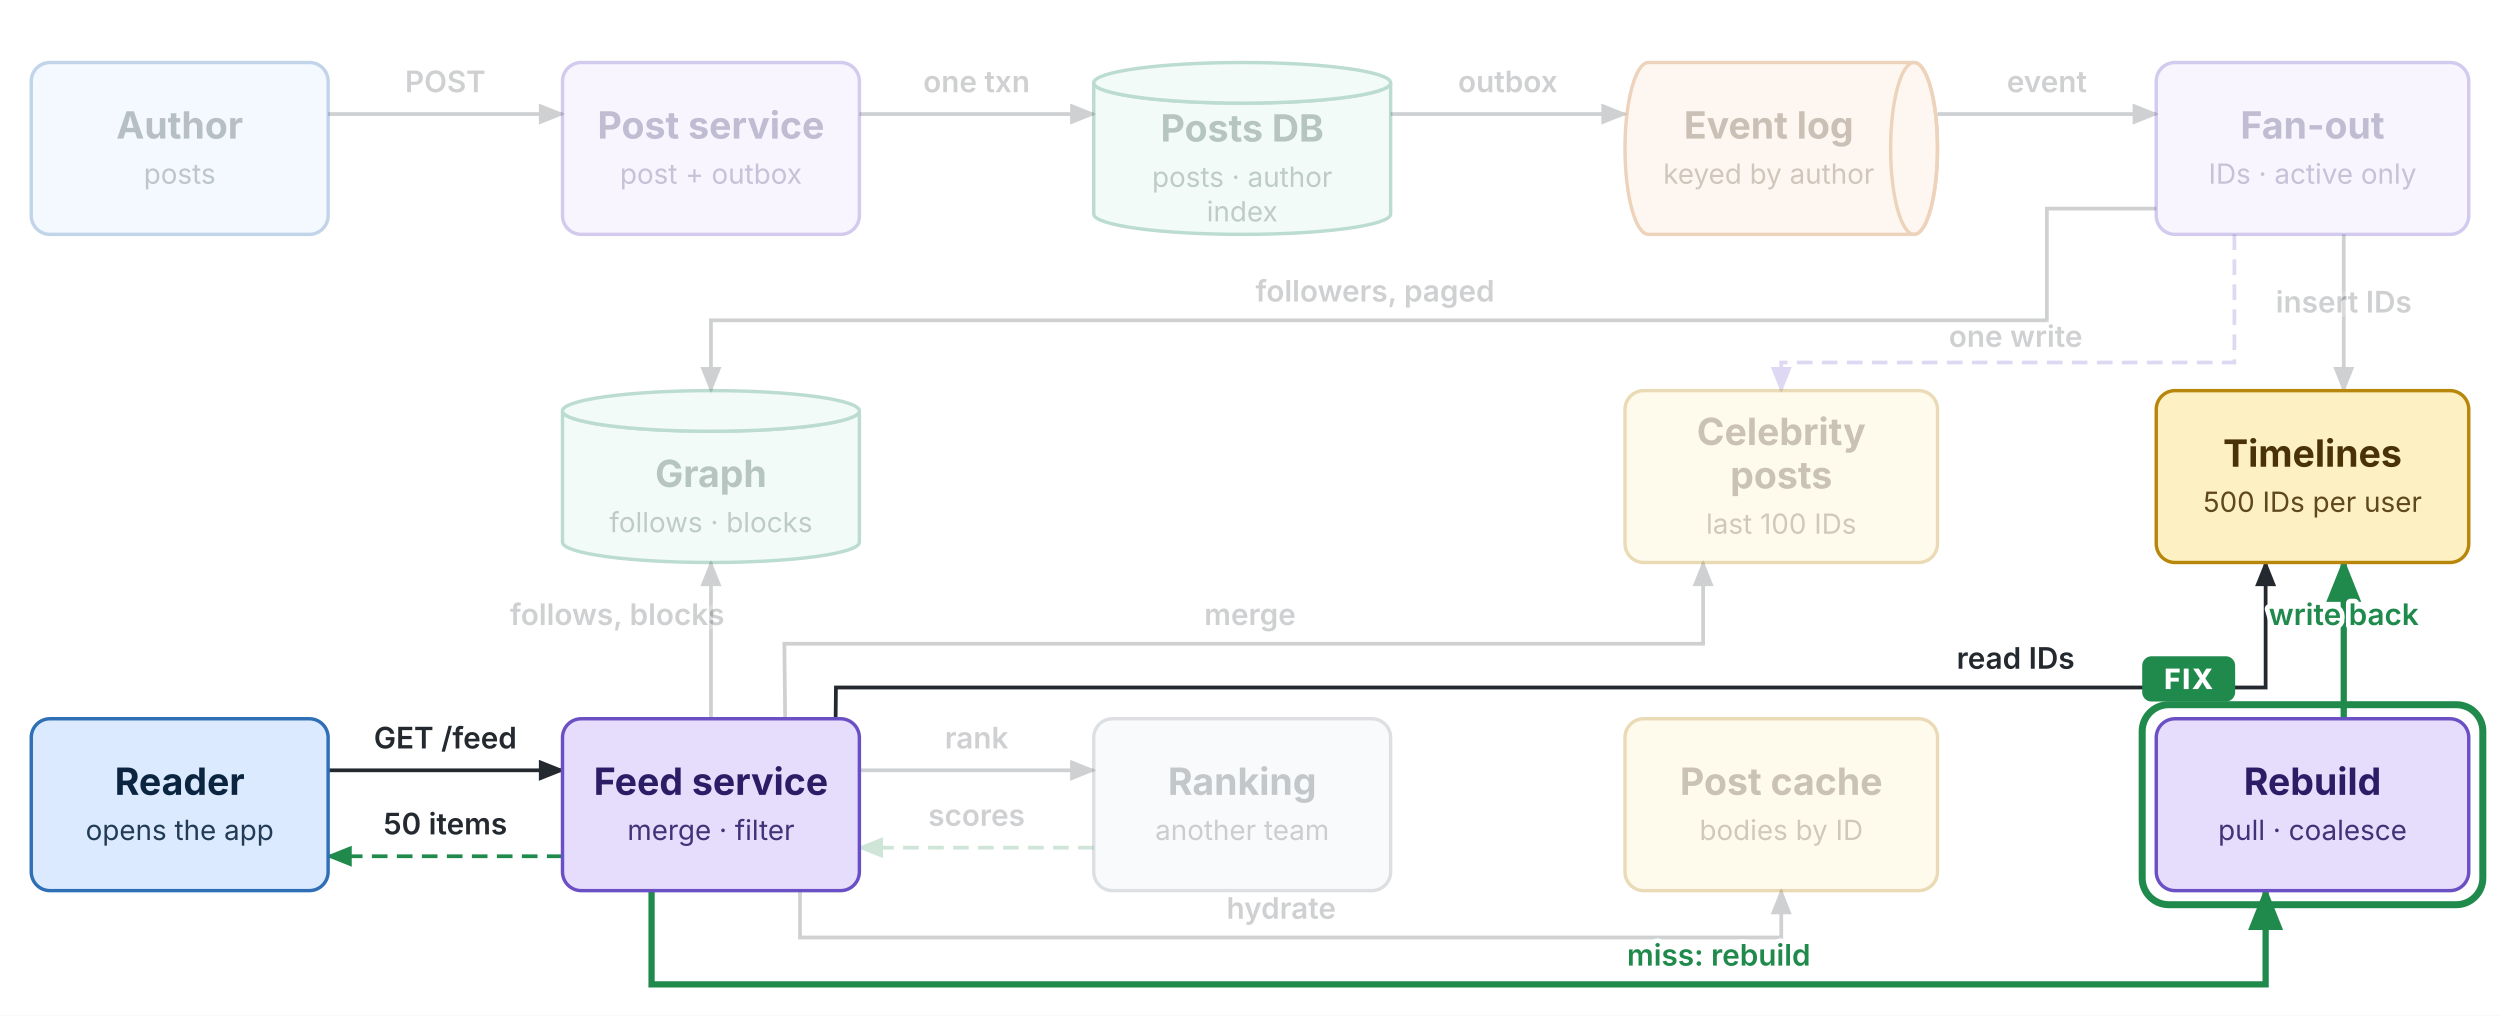
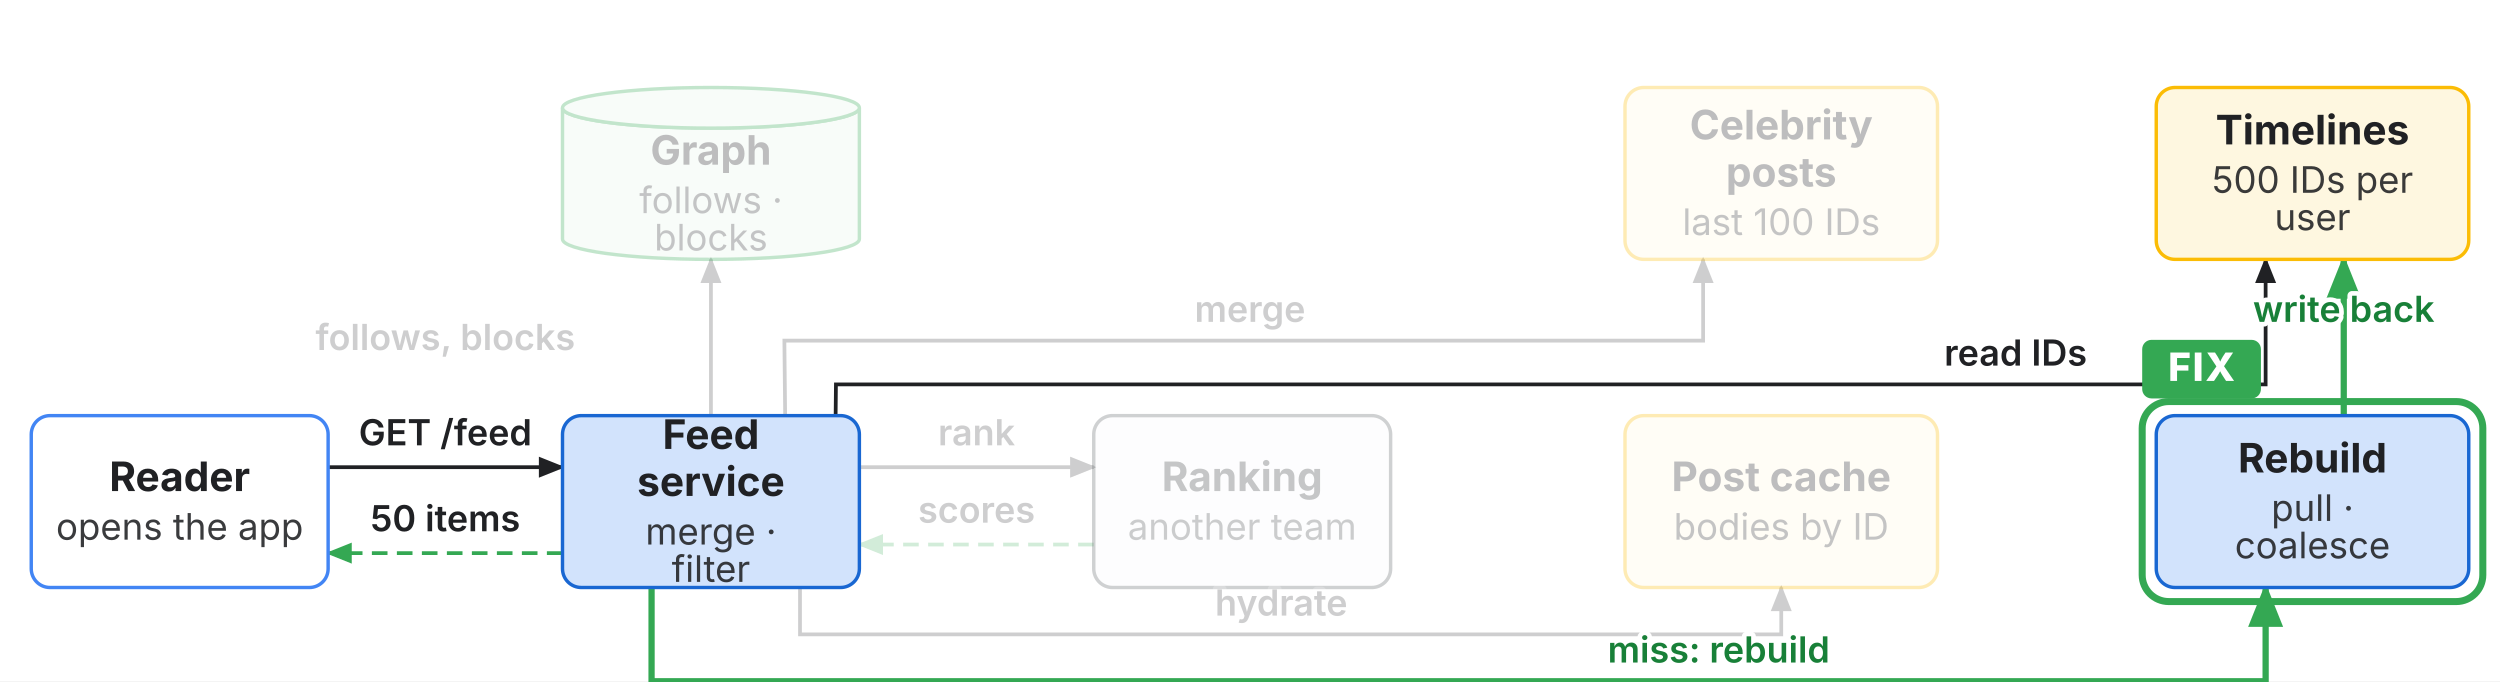
- <svg xmlns="http://www.w3.org/2000/svg" class="base" viewBox="0 0 1600 650" width="1600" height="650">
+ <svg xmlns="http://www.w3.org/2000/svg" class="base" viewBox="0 194 1600 436" width="1600" height="436">
  <defs>
-     <marker id="bs-1f8a4c" viewBox="0 0 10 10" refX="9" refY="5" markerWidth="7" markerHeight="7" orient="auto">
-       <path d="M0,1 L10,5 L0,9 z" fill="#1f8a4c" />
+     <marker id="bs-202124" viewBox="0 0 10 10" refX="9" refY="5" markerWidth="7" markerHeight="7" orient="auto">
+       <path d="M0,1 L10,5 L0,9 z" fill="#202124" />
    </marker>
-     <marker id="bs-s-1f8a4c" viewBox="0 0 10 10" refX="1" refY="5" markerWidth="7" markerHeight="7" orient="auto">
-       <path d="M10,1 L0,5 L10,9 z" fill="#1f8a4c" />
+     <marker id="bs-s-202124" viewBox="0 0 10 10" refX="1" refY="5" markerWidth="7" markerHeight="7" orient="auto">
+       <path d="M10,1 L0,5 L10,9 z" fill="#202124" />
    </marker>
-     <marker id="bs-24292f" viewBox="0 0 10 10" refX="9" refY="5" markerWidth="7" markerHeight="7" orient="auto">
-       <path d="M0,1 L10,5 L0,9 z" fill="#24292f" />
+     <marker id="bs-34a853" viewBox="0 0 10 10" refX="9" refY="5" markerWidth="7" markerHeight="7" orient="auto">
+       <path d="M0,1 L10,5 L0,9 z" fill="#34a853" />
    </marker>
-     <marker id="bs-s-24292f" viewBox="0 0 10 10" refX="1" refY="5" markerWidth="7" markerHeight="7" orient="auto">
-       <path d="M10,1 L0,5 L10,9 z" fill="#24292f" />
-     </marker>
-     <marker id="bs-6b4fc4" viewBox="0 0 10 10" refX="9" refY="5" markerWidth="7" markerHeight="7" orient="auto">
-       <path d="M0,1 L10,5 L0,9 z" fill="#6b4fc4" />
-     </marker>
-     <marker id="bs-s-6b4fc4" viewBox="0 0 10 10" refX="1" refY="5" markerWidth="7" markerHeight="7" orient="auto">
-       <path d="M10,1 L0,5 L10,9 z" fill="#6b4fc4" />
+     <marker id="bs-s-34a853" viewBox="0 0 10 10" refX="1" refY="5" markerWidth="7" markerHeight="7" orient="auto">
+       <path d="M10,1 L0,5 L10,9 z" fill="#34a853" />
    </marker>
  </defs>
-   <rect width="1600" height="650" fill="#ffffff" />
-   <path d="M210.0,73.0 L360.0,73.0" fill="none" stroke="#24292f" stroke-width="2.4" marker-end="url(#bs-24292f)" opacity="0.22" />
-   <path d="M550.0,73.0 L700.0,73.0" fill="none" stroke="#24292f" stroke-width="2.4" marker-end="url(#bs-24292f)" opacity="0.22" />
-   <path d="M890.0,73.0 L1040.0,73.0" fill="none" stroke="#24292f" stroke-width="2.4" marker-end="url(#bs-24292f)" opacity="0.22" />
-   <path d="M1240.0,73.0 L1380.0,73.0" fill="none" stroke="#24292f" stroke-width="2.4" marker-end="url(#bs-24292f)" opacity="0.22" />
-   <path d="M1380.0,133.5 L1310.0,133.5 L1310.0,205.0 L455.0,205.0 L455.0,250.0" fill="none" stroke="#24292f" stroke-width="2.4" marker-end="url(#bs-24292f)" opacity="0.22" />
-   <path d="M1500.0,150.0 L1500.0,250.0" fill="none" stroke="#24292f" stroke-width="2.4" marker-end="url(#bs-24292f)" opacity="0.22" />
-   <path d="M1430.0,150.0 L1430.0,232.0 L1140.0,232.0 L1140.0,250.0" fill="none" stroke="#6b4fc4" stroke-width="2.4" stroke-dasharray="10 6" marker-end="url(#bs-6b4fc4)" opacity="0.22" />
-   <path d="M210.0,493.0 L360.0,493.0" fill="none" stroke="#24292f" stroke-width="2.4" marker-end="url(#bs-24292f)" />
-   <path d="M360.0,548.0 L210.0,548.0" fill="none" stroke="#1f8a4c" stroke-width="2.4" stroke-dasharray="10 6" marker-end="url(#bs-1f8a4c)" />
-   <path d="M455.0,460.0 L455.0,360.0" fill="none" stroke="#24292f" stroke-width="2.4" marker-end="url(#bs-24292f)" opacity="0.22" />
-   <path d="M502.5,460.0 L502.0,412.0 L1090.0,412.0 L1090.0,360.0" fill="none" stroke="#24292f" stroke-width="2.4" marker-end="url(#bs-24292f)" opacity="0.22" />
-   <path d="M534.8,460.0 L535.0,440.0 L1450.0,440.0 L1450.0,360.0" fill="none" stroke="#24292f" stroke-width="2.4" marker-end="url(#bs-24292f)" />
-   <path d="M550.0,493.0 L700.0,493.0" fill="none" stroke="#24292f" stroke-width="2.4" marker-end="url(#bs-24292f)" opacity="0.22" />
-   <path d="M700.0,542.5 L550.0,542.5" fill="none" stroke="#1f8a4c" stroke-width="2.4" stroke-dasharray="10 6" marker-end="url(#bs-1f8a4c)" opacity="0.22" />
-   <path d="M512.0,570.0 L512.0,600.0 L1140.0,600.0 L1140.0,570.0" fill="none" stroke="#24292f" stroke-width="2.4" marker-end="url(#bs-24292f)" opacity="0.22" />
-   <path d="M417.0,570.0 L417.0,630.0 L1450.0,630.0 L1450.0,570.0" fill="none" stroke="#1f8a4c" stroke-width="4" marker-end="url(#bs-1f8a4c)" />
-   <path d="M1500.0,460.0 L1500.0,360.0" fill="none" stroke="#1f8a4c" stroke-width="4" marker-end="url(#bs-1f8a4c)" />
-   <g opacity="0.3">
-     <rect x="20" y="40" width="190" height="110" rx="12" fill="#dbeafe" stroke="#2f6fb5" stroke-width="2.2" />
-     <text x="115.0" y="88.7" text-anchor="middle" font-family="Inter, Helvetica, Arial, sans-serif" font-size="24" font-weight="700" fill="#0b2540">Author</text>
-     <text x="115.0" y="117.6" text-anchor="middle" font-family="Inter, Helvetica, Arial, sans-serif" font-size="17.8" fill="#0b2540" fill-opacity="0.88">posts</text>
+   <rect x="0" y="194" width="1600" height="436" fill="#ffffff" />
+   <path data-k="e:e8" d="M210.0,493.0 L360.0,493.0" fill="none" stroke="#202124" stroke-width="2.4" marker-end="url(#bs-202124)" />
+   <path data-k="e:e9" d="M360.0,548.0 L210.0,548.0" fill="none" stroke="#34a853" stroke-width="2.4" stroke-dasharray="10 6" marker-end="url(#bs-34a853)" />
+   <path data-k="e:e10" d="M455.0,460.0 L455.0,360.0" fill="none" stroke="#202124" stroke-width="2.4" marker-end="url(#bs-202124)" opacity="0.22" />
+   <path data-k="e:e12" d="M502.5,460.0 L502.0,412.0 L1090.0,412.0 L1090.0,360.0" fill="none" stroke="#202124" stroke-width="2.4" marker-end="url(#bs-202124)" opacity="0.22" />
+   <path data-k="e:e13" d="M534.8,460.0 L535.0,440.0 L1450.0,440.0 L1450.0,360.0" fill="none" stroke="#202124" stroke-width="2.4" marker-end="url(#bs-202124)" />
+   <path data-k="e:e14" d="M550.0,493.0 L700.0,493.0" fill="none" stroke="#202124" stroke-width="2.4" marker-end="url(#bs-202124)" opacity="0.22" />
+   <path data-k="e:e15" d="M700.0,542.5 L550.0,542.5" fill="none" stroke="#34a853" stroke-width="2.4" stroke-dasharray="10 6" marker-end="url(#bs-34a853)" opacity="0.22" />
+   <path data-k="e:e16" d="M512.0,570.0 L512.0,600.0 L1140.0,600.0 L1140.0,570.0" fill="none" stroke="#202124" stroke-width="2.4" marker-end="url(#bs-202124)" opacity="0.22" />
+   <path data-k="e:e17" d="M417.0,570.0 L417.0,630.0 L1450.0,630.0 L1450.0,570.0" fill="none" stroke="#34a853" stroke-width="4" marker-end="url(#bs-34a853)" />
+   <path data-k="e:e18" d="M1500.0,460.0 L1500.0,360.0" fill="none" stroke="#34a853" stroke-width="4" marker-end="url(#bs-34a853)" />
+   <g data-k="n:graph">
+     <g opacity="0.3">
+       <path d="M360,263 a95.0,13 0 0,0 190,0 v84 a95.0,13 0 0,1 -190,0 z" fill="#e6f4ea" stroke="#34a853" stroke-width="2.2" />
+       <ellipse cx="455.0" cy="263" rx="95.0" ry="13" fill="#e6f4ea" stroke="#34a853" stroke-width="2.2" />
+       <text x="455.0" y="299.4" text-anchor="middle" font-family="Inter, Roboto, sans-serif" font-size="26" font-weight="700" fill="#202124">Graph</text>
+       <text x="455.0" y="330.4" text-anchor="middle" font-family="Inter, Roboto, sans-serif" font-size="23.4" fill="#202124" fill-opacity="0.88">follows ·</text>
+       <text x="455.0" y="354.3" text-anchor="middle" font-family="Inter, Roboto, sans-serif" font-size="23.4" fill="#202124" fill-opacity="0.88">blocks</text>
+     </g>
  </g>
-   <g opacity="0.3">
-     <rect x="360" y="40" width="190" height="110" rx="12" fill="#e6dcfb" stroke="#6b4fc4" stroke-width="2.2" />
-     <text x="455.0" y="88.7" text-anchor="middle" font-family="Inter, Helvetica, Arial, sans-serif" font-size="24" font-weight="700" fill="#2a1d66">Post service</text>
-     <text x="455.0" y="117.6" text-anchor="middle" font-family="Inter, Helvetica, Arial, sans-serif" font-size="17.8" fill="#2a1d66" fill-opacity="0.88">post + outbox</text>
+   <g data-k="n:celeb">
+     <g opacity="0.3">
+       <rect x="1040" y="250" width="200" height="110" rx="12" fill="#fef7e0" stroke="#fbbc05" stroke-width="2.2" />
+       <text x="1140.0" y="283.2" text-anchor="middle" font-family="Inter, Roboto, sans-serif" font-size="26" font-weight="700" fill="#202124">Celebrity</text>
+       <text x="1140.0" y="313.4" text-anchor="middle" font-family="Inter, Roboto, sans-serif" font-size="26" font-weight="700" fill="#202124">posts</text>
+       <text x="1140.0" y="344.4" text-anchor="middle" font-family="Inter, Roboto, sans-serif" font-size="23.4" fill="#202124" fill-opacity="0.88">last 100 IDs</text>
+     </g>
  </g>
-   <g opacity="0.3">
-     <path d="M700,53 a95.0,13 0 0,0 190,0 v84 a95.0,13 0 0,1 -190,0 z" fill="#d3f3e6" stroke="#1f8a63" stroke-width="2.2" />
-     <ellipse cx="795.0" cy="53" rx="95.0" ry="13" fill="#d3f3e6" stroke="#1f8a63" stroke-width="2.2" />
-     <text x="795.0" y="90.6" text-anchor="middle" font-family="Inter, Helvetica, Arial, sans-serif" font-size="24" font-weight="700" fill="#0d3b2a">Posts DB</text>
-     <text x="795.0" y="119.6" text-anchor="middle" font-family="Inter, Helvetica, Arial, sans-serif" font-size="17.8" fill="#0d3b2a" fill-opacity="0.88">posts · author</text>
-     <text x="795.0" y="141.7" text-anchor="middle" font-family="Inter, Helvetica, Arial, sans-serif" font-size="17.8" fill="#0d3b2a" fill-opacity="0.88">index</text>
+   <g data-k="n:timeline">
+     <rect x="1380" y="250" width="200" height="110" rx="12" fill="#fef7e0" stroke="#fbbc05" stroke-width="2.2" />
+     <text x="1480.0" y="286.4" text-anchor="middle" font-family="Inter, Roboto, sans-serif" font-size="26" font-weight="700" fill="#202124">Timelines</text>
+     <text x="1480.0" y="317.4" text-anchor="middle" font-family="Inter, Roboto, sans-serif" font-size="23.4" fill="#202124" fill-opacity="0.88">500 IDs per</text>
+     <text x="1480.0" y="341.3" text-anchor="middle" font-family="Inter, Roboto, sans-serif" font-size="23.4" fill="#202124" fill-opacity="0.88">user</text>
  </g>
-   <g opacity="0.3">
-     <path d="M1055,40 h170 a15,55.0 0 0,1 0,110 h-170 a15,55.0 0 0,1 0,-110 z" fill="#fde3cf" stroke="#c26a1b" stroke-width="2.2" />
-     <ellipse cx="1225" cy="95.0" rx="15" ry="55.0" fill="none" stroke="#c26a1b" stroke-width="2.2" />
-     <text x="1132.0" y="88.7" text-anchor="middle" font-family="Inter, Helvetica, Arial, sans-serif" font-size="24" font-weight="700" fill="#4f2a08">Event log</text>
-     <text x="1132.0" y="117.6" text-anchor="middle" font-family="Inter, Helvetica, Arial, sans-serif" font-size="17.8" fill="#4f2a08" fill-opacity="0.88">keyed by author</text>
+   <g data-k="n:reader">
+     <rect x="20" y="460" width="190" height="110" rx="12" fill="#ffffff" stroke="#4285f4" stroke-width="2.2" />
+     <text x="115.0" y="508.3" text-anchor="middle" font-family="Inter, Roboto, sans-serif" font-size="26" font-weight="700" fill="#202124">Reader</text>
+     <text x="115.0" y="539.4" text-anchor="middle" font-family="Inter, Roboto, sans-serif" font-size="23.4" fill="#202124" fill-opacity="0.88">opens the app</text>
  </g>
-   <g opacity="0.3">
-     <rect x="1380" y="40" width="200" height="110" rx="12" fill="#e6dcfb" stroke="#6b4fc4" stroke-width="2.2" />
-     <text x="1480.0" y="88.7" text-anchor="middle" font-family="Inter, Helvetica, Arial, sans-serif" font-size="24" font-weight="700" fill="#2a1d66">Fan-out</text>
-     <text x="1480.0" y="117.6" text-anchor="middle" font-family="Inter, Helvetica, Arial, sans-serif" font-size="17.8" fill="#2a1d66" fill-opacity="0.88">IDs · active only</text>
+   <g data-k="n:feed">
+     <rect x="360" y="460" width="190" height="110" rx="12" fill="#d2e3fc" stroke="#1967d2" stroke-width="2.2" />
+     <text x="455.0" y="481.3" text-anchor="middle" font-family="Inter, Roboto, sans-serif" font-size="26" font-weight="700" fill="#202124">Feed</text>
+     <text x="455.0" y="511.4" text-anchor="middle" font-family="Inter, Roboto, sans-serif" font-size="26" font-weight="700" fill="#202124">service</text>
+     <text x="455.0" y="542.5" text-anchor="middle" font-family="Inter, Roboto, sans-serif" font-size="23.4" fill="#202124" fill-opacity="0.88">merge ·</text>
+     <text x="455.0" y="566.4" text-anchor="middle" font-family="Inter, Roboto, sans-serif" font-size="23.4" fill="#202124" fill-opacity="0.88">filter</text>
  </g>
-   <g opacity="0.3">
-     <path d="M360,263 a95.0,13 0 0,0 190,0 v84 a95.0,13 0 0,1 -190,0 z" fill="#d3f3e6" stroke="#1f8a63" stroke-width="2.2" />
-     <ellipse cx="455.0" cy="263" rx="95.0" ry="13" fill="#d3f3e6" stroke="#1f8a63" stroke-width="2.2" />
-     <text x="455.0" y="311.7" text-anchor="middle" font-family="Inter, Helvetica, Arial, sans-serif" font-size="24" font-weight="700" fill="#0d3b2a">Graph</text>
-     <text x="455.0" y="340.6" text-anchor="middle" font-family="Inter, Helvetica, Arial, sans-serif" font-size="17.8" fill="#0d3b2a" fill-opacity="0.88">follows · blocks</text>
+   <g data-k="n:ranking">
+     <g opacity="0.3">
+       <rect x="700" y="460" width="190" height="110" rx="12" fill="#f8f9fa" stroke="#5f6368" stroke-width="2.2" />
+       <text x="795.0" y="508.3" text-anchor="middle" font-family="Inter, Roboto, sans-serif" font-size="26" font-weight="700" fill="#3c4043">Ranking</text>
+       <text x="795.0" y="539.4" text-anchor="middle" font-family="Inter, Roboto, sans-serif" font-size="23.4" fill="#3c4043" fill-opacity="0.88">another team</text>
+     </g>
  </g>
-   <g opacity="0.3">
-     <rect x="1040" y="250" width="200" height="110" rx="12" fill="#fdf0c2" stroke="#b7860b" stroke-width="2.2" />
-     <text x="1140.0" y="284.8" text-anchor="middle" font-family="Inter, Helvetica, Arial, sans-serif" font-size="24" font-weight="700" fill="#4a3207">Celebrity</text>
-     <text x="1140.0" y="312.6" text-anchor="middle" font-family="Inter, Helvetica, Arial, sans-serif" font-size="24" font-weight="700" fill="#4a3207">posts</text>
-     <text x="1140.0" y="341.6" text-anchor="middle" font-family="Inter, Helvetica, Arial, sans-serif" font-size="17.8" fill="#4a3207" fill-opacity="0.88">last 100 IDs</text>
+   <g data-k="n:postcache">
+     <g opacity="0.3">
+       <rect x="1040" y="460" width="200" height="110" rx="12" fill="#fef7e0" stroke="#fbbc05" stroke-width="2.2" />
+       <text x="1140.0" y="508.3" text-anchor="middle" font-family="Inter, Roboto, sans-serif" font-size="26" font-weight="700" fill="#202124">Post cache</text>
+       <text x="1140.0" y="539.4" text-anchor="middle" font-family="Inter, Roboto, sans-serif" font-size="23.4" fill="#202124" fill-opacity="0.88">bodies by ID</text>
+     </g>
  </g>
-   <rect x="1380" y="250" width="200" height="110" rx="12" fill="#fdf0c2" stroke="#b7860b" stroke-width="2.2" />
-   <text x="1480.0" y="298.7" text-anchor="middle" font-family="Inter, Helvetica, Arial, sans-serif" font-size="24" font-weight="700" fill="#4a3207">Timelines</text>
-   <text x="1480.0" y="327.6" text-anchor="middle" font-family="Inter, Helvetica, Arial, sans-serif" font-size="17.8" fill="#4a3207" fill-opacity="0.88">500 IDs per user</text>
-   <rect x="20" y="460" width="190" height="110" rx="12" fill="#dbeafe" stroke="#2f6fb5" stroke-width="2.2" />
-   <text x="115.0" y="508.7" text-anchor="middle" font-family="Inter, Helvetica, Arial, sans-serif" font-size="24" font-weight="700" fill="#0b2540">Reader</text>
-   <text x="115.0" y="537.6" text-anchor="middle" font-family="Inter, Helvetica, Arial, sans-serif" font-size="17.8" fill="#0b2540" fill-opacity="0.88">opens the app</text>
-   <rect x="360" y="460" width="190" height="110" rx="12" fill="#e6dcfb" stroke="#6b4fc4" stroke-width="2.2" />
-   <text x="455.0" y="508.7" text-anchor="middle" font-family="Inter, Helvetica, Arial, sans-serif" font-size="24" font-weight="700" fill="#2a1d66">Feed service</text>
-   <text x="455.0" y="537.6" text-anchor="middle" font-family="Inter, Helvetica, Arial, sans-serif" font-size="17.8" fill="#2a1d66" fill-opacity="0.88">merge · filter</text>
-   <g opacity="0.3">
-     <rect x="700" y="460" width="190" height="110" rx="12" fill="#eceff2" stroke="#8c959f" stroke-width="2.2" />
-     <text x="795.0" y="508.7" text-anchor="middle" font-family="Inter, Helvetica, Arial, sans-serif" font-size="24" font-weight="700" fill="#3a424a">Ranking</text>
-     <text x="795.0" y="537.6" text-anchor="middle" font-family="Inter, Helvetica, Arial, sans-serif" font-size="17.8" fill="#3a424a" fill-opacity="0.88">another team</text>
+   <g data-k="n:rebuild">
+     <rect x="1380" y="460" width="200" height="110" rx="12" fill="#d2e3fc" stroke="#1967d2" stroke-width="2.2" />
+     <text x="1480.0" y="496.4" text-anchor="middle" font-family="Inter, Roboto, sans-serif" font-size="26" font-weight="700" fill="#202124">Rebuild</text>
+     <text x="1480.0" y="527.4" text-anchor="middle" font-family="Inter, Roboto, sans-serif" font-size="23.4" fill="#202124" fill-opacity="0.88">pull ·</text>
+     <text x="1480.0" y="551.3" text-anchor="middle" font-family="Inter, Roboto, sans-serif" font-size="23.4" fill="#202124" fill-opacity="0.88">coalesce</text>
  </g>
-   <g opacity="0.3">
-     <rect x="1040" y="460" width="200" height="110" rx="12" fill="#fdf0c2" stroke="#b7860b" stroke-width="2.2" />
-     <text x="1140.0" y="508.7" text-anchor="middle" font-family="Inter, Helvetica, Arial, sans-serif" font-size="24" font-weight="700" fill="#4a3207">Post cache</text>
-     <text x="1140.0" y="537.6" text-anchor="middle" font-family="Inter, Helvetica, Arial, sans-serif" font-size="17.8" fill="#4a3207" fill-opacity="0.88">bodies by ID</text>
+   <text data-k="e:e8" x="285.0" y="479.0" text-anchor="middle" font-family="Inter, Roboto, sans-serif" font-size="23" font-weight="600" fill="#202124" paint-order="stroke" stroke="#ffffff" stroke-width="6" stroke-linejoin="round">GET /feed</text>
+   <text data-k="e:e9" x="285.0" y="534.0" text-anchor="middle" font-family="Inter, Roboto, sans-serif" font-size="23" font-weight="600" fill="#202124" paint-order="stroke" stroke="#ffffff" stroke-width="6" stroke-linejoin="round">50 items</text>
+   <text data-k="e:e10" x="285.0" y="418.0" text-anchor="middle" font-family="Inter, Roboto, sans-serif" font-size="23" font-weight="600" fill="#202124" paint-order="stroke" stroke="#ffffff" stroke-width="6" stroke-linejoin="round" opacity="0.22">follows, blocks</text>
+   <text data-k="e:e12" x="800.0" y="400.0" text-anchor="middle" font-family="Inter, Roboto, sans-serif" font-size="23" font-weight="600" fill="#202124" paint-order="stroke" stroke="#ffffff" stroke-width="6" stroke-linejoin="round" opacity="0.22">merge</text>
+   <text data-k="e:e13" x="1290.0" y="428.0" text-anchor="middle" font-family="Inter, Roboto, sans-serif" font-size="23" font-weight="600" fill="#202124" paint-order="stroke" stroke="#ffffff" stroke-width="6" stroke-linejoin="round">read IDs</text>
+   <text data-k="e:e14" x="625.0" y="479.0" text-anchor="middle" font-family="Inter, Roboto, sans-serif" font-size="23" font-weight="600" fill="#202124" paint-order="stroke" stroke="#ffffff" stroke-width="6" stroke-linejoin="round" opacity="0.22">rank</text>
+   <text data-k="e:e15" x="625.0" y="528.5" text-anchor="middle" font-family="Inter, Roboto, sans-serif" font-size="23" font-weight="600" fill="#202124" paint-order="stroke" stroke="#ffffff" stroke-width="6" stroke-linejoin="round" opacity="0.22">scores</text>
+   <text data-k="e:e16" x="820.0" y="588.0" text-anchor="middle" font-family="Inter, Roboto, sans-serif" font-size="23" font-weight="600" fill="#202124" paint-order="stroke" stroke="#ffffff" stroke-width="6" stroke-linejoin="round" opacity="0.22">hydrate</text>
+   <text data-k="e:e17" x="1100.0" y="618.0" text-anchor="middle" font-family="Inter, Roboto, sans-serif" font-size="23" font-weight="600" fill="#188038" paint-order="stroke" stroke="#ffffff" stroke-width="6" stroke-linejoin="round">miss: rebuild</text>
+   <text data-k="e:e18" x="1500.0" y="400.0" text-anchor="middle" font-family="Inter, Roboto, sans-serif" font-size="23" font-weight="600" fill="#188038" paint-order="stroke" stroke="#ffffff" stroke-width="6" stroke-linejoin="round">write back</text>
+   <g data-k="m:rebuild">
+     <rect x="1371" y="451" width="218" height="128" rx="17" fill="none" stroke="#34a853" stroke-width="4.5" />
+     <rect x="1371" y="411.5" width="76.0" height="37.5" rx="6" fill="#34a853" />
+     <text x="1409.0" y="437.8" text-anchor="middle" font-family="Inter, Roboto, sans-serif" font-size="25" font-weight="800" letter-spacing="1" fill="#ffffff">FIX</text>
  </g>
-   <rect x="1380" y="460" width="200" height="110" rx="12" fill="#e6dcfb" stroke="#6b4fc4" stroke-width="2.2" />
-   <text x="1480.0" y="508.7" text-anchor="middle" font-family="Inter, Helvetica, Arial, sans-serif" font-size="24" font-weight="700" fill="#2a1d66">Rebuild</text>
-   <text x="1480.0" y="537.6" text-anchor="middle" font-family="Inter, Helvetica, Arial, sans-serif" font-size="17.8" fill="#2a1d66" fill-opacity="0.88">pull · coalesce</text>
-   <text x="285.0" y="59.0" text-anchor="middle" font-family="Inter, Helvetica, Arial, sans-serif" font-size="19" font-weight="600" fill="#24292f" paint-order="stroke" stroke="#ffffff" stroke-width="6" stroke-linejoin="round" opacity="0.22">POST</text>
-   <text x="625.0" y="59.0" text-anchor="middle" font-family="Inter, Helvetica, Arial, sans-serif" font-size="19" font-weight="600" fill="#24292f" paint-order="stroke" stroke="#ffffff" stroke-width="6" stroke-linejoin="round" opacity="0.22">one txn</text>
-   <text x="965.0" y="59.0" text-anchor="middle" font-family="Inter, Helvetica, Arial, sans-serif" font-size="19" font-weight="600" fill="#24292f" paint-order="stroke" stroke="#ffffff" stroke-width="6" stroke-linejoin="round" opacity="0.22">outbox</text>
-   <text x="1310.0" y="59.0" text-anchor="middle" font-family="Inter, Helvetica, Arial, sans-serif" font-size="19" font-weight="600" fill="#24292f" paint-order="stroke" stroke="#ffffff" stroke-width="6" stroke-linejoin="round" opacity="0.22">event</text>
-   <text x="880.0" y="193.0" text-anchor="middle" font-family="Inter, Helvetica, Arial, sans-serif" font-size="19" font-weight="600" fill="#24292f" paint-order="stroke" stroke="#ffffff" stroke-width="6" stroke-linejoin="round" opacity="0.22">followers, paged</text>
-   <text x="1500.0" y="200.0" text-anchor="middle" font-family="Inter, Helvetica, Arial, sans-serif" font-size="19" font-weight="600" fill="#24292f" paint-order="stroke" stroke="#ffffff" stroke-width="6" stroke-linejoin="round" opacity="0.22">insert IDs</text>
-   <text x="1290.0" y="222.0" text-anchor="middle" font-family="Inter, Helvetica, Arial, sans-serif" font-size="19" font-weight="600" fill="#24292f" paint-order="stroke" stroke="#ffffff" stroke-width="6" stroke-linejoin="round" opacity="0.22">one write</text>
-   <text x="285.0" y="479.0" text-anchor="middle" font-family="Inter, Helvetica, Arial, sans-serif" font-size="19" font-weight="600" fill="#24292f" paint-order="stroke" stroke="#ffffff" stroke-width="6" stroke-linejoin="round">GET /feed</text>
-   <text x="285.0" y="534.0" text-anchor="middle" font-family="Inter, Helvetica, Arial, sans-serif" font-size="19" font-weight="600" fill="#24292f" paint-order="stroke" stroke="#ffffff" stroke-width="6" stroke-linejoin="round">50 items</text>
-   <text x="395.0" y="400.0" text-anchor="middle" font-family="Inter, Helvetica, Arial, sans-serif" font-size="19" font-weight="600" fill="#24292f" paint-order="stroke" stroke="#ffffff" stroke-width="6" stroke-linejoin="round" opacity="0.22">follows, blocks</text>
-   <text x="800.0" y="400.0" text-anchor="middle" font-family="Inter, Helvetica, Arial, sans-serif" font-size="19" font-weight="600" fill="#24292f" paint-order="stroke" stroke="#ffffff" stroke-width="6" stroke-linejoin="round" opacity="0.22">merge</text>
-   <text x="1290.0" y="428.0" text-anchor="middle" font-family="Inter, Helvetica, Arial, sans-serif" font-size="19" font-weight="600" fill="#24292f" paint-order="stroke" stroke="#ffffff" stroke-width="6" stroke-linejoin="round">read IDs</text>
-   <text x="625.0" y="479.0" text-anchor="middle" font-family="Inter, Helvetica, Arial, sans-serif" font-size="19" font-weight="600" fill="#24292f" paint-order="stroke" stroke="#ffffff" stroke-width="6" stroke-linejoin="round" opacity="0.22">rank</text>
-   <text x="625.0" y="528.5" text-anchor="middle" font-family="Inter, Helvetica, Arial, sans-serif" font-size="19" font-weight="600" fill="#24292f" paint-order="stroke" stroke="#ffffff" stroke-width="6" stroke-linejoin="round" opacity="0.22">scores</text>
-   <text x="820.0" y="588.0" text-anchor="middle" font-family="Inter, Helvetica, Arial, sans-serif" font-size="19" font-weight="600" fill="#24292f" paint-order="stroke" stroke="#ffffff" stroke-width="6" stroke-linejoin="round" opacity="0.22">hydrate</text>
-   <text x="1100.0" y="618.0" text-anchor="middle" font-family="Inter, Helvetica, Arial, sans-serif" font-size="19" font-weight="600" fill="#1f8a4c" paint-order="stroke" stroke="#ffffff" stroke-width="6" stroke-linejoin="round">miss: rebuild</text>
-   <text x="1500.0" y="400.0" text-anchor="middle" font-family="Inter, Helvetica, Arial, sans-serif" font-size="19" font-weight="600" fill="#1f8a4c" paint-order="stroke" stroke="#ffffff" stroke-width="6" stroke-linejoin="round">write back</text>
-   <rect x="1371" y="451" width="218" height="128" rx="17" fill="none" stroke="#1f8a4c" stroke-width="4.5" />
-   <rect x="1371" y="420" width="59.5" height="29" rx="6" fill="#1f8a4c" />
-   <text x="1400.75" y="441" text-anchor="middle" font-family="Inter, Helvetica, Arial, sans-serif" font-size="18" font-weight="800" letter-spacing="1" fill="#ffffff">FIX</text>
</svg>
